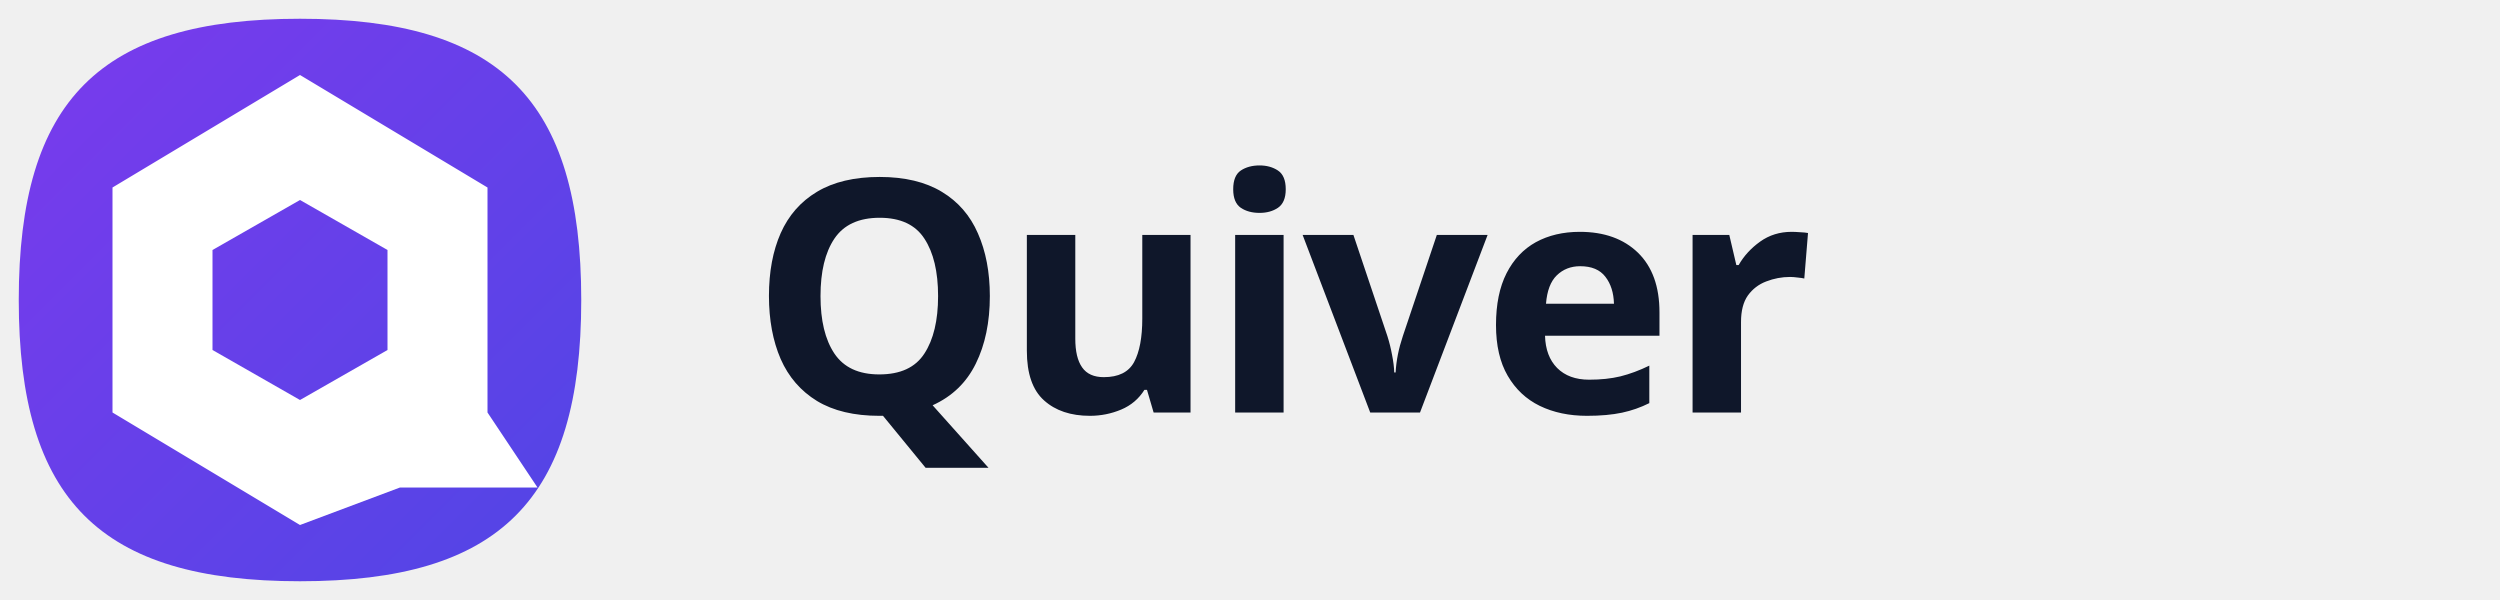
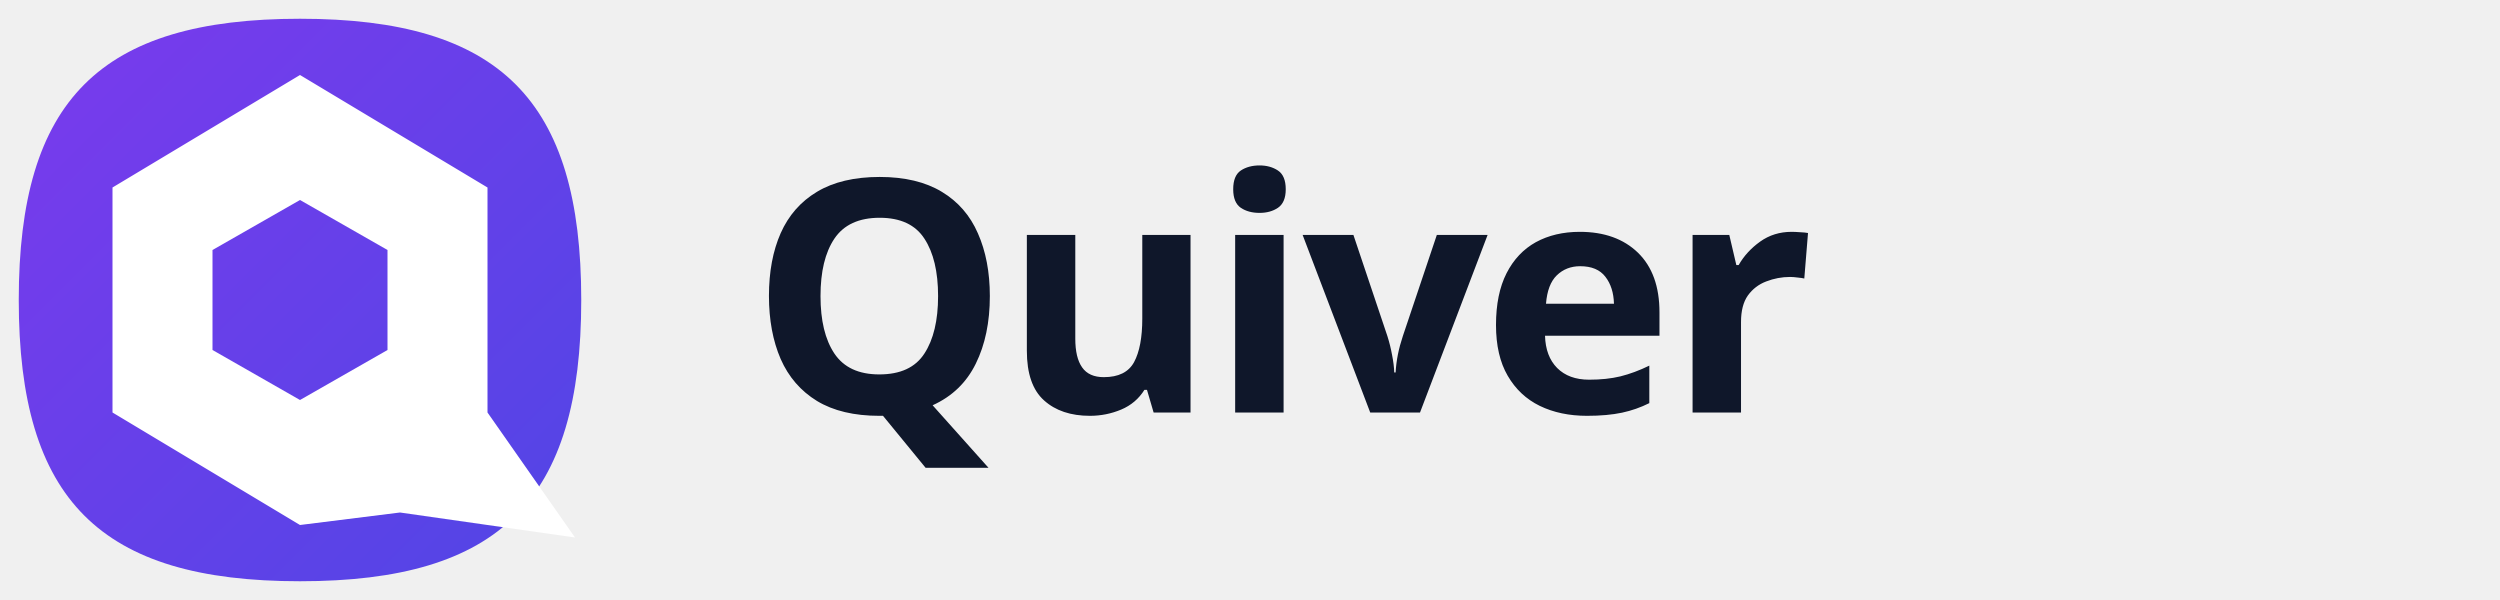
<svg xmlns="http://www.w3.org/2000/svg" viewBox="0 0 200 48" fill="none" aria-label="Quiver">
  <defs>
    <linearGradient id="quiver-grad-l" x1="0" y1="0" x2="48" y2="48" gradientUnits="userSpaceOnUse">
      <stop offset="0%" stop-color="#7C3AED" />
      <stop offset="100%" stop-color="#4F46E5" />
    </linearGradient>
  </defs>
  <g>
    <path d="M 24 1.5 C 8 1.5 1.5 8 1.5 24 C 1.5 40 8 46.5 24 46.5 C 40 46.5 46.5 40 46.5 24 C 46.5 8 40 1.5 24 1.5 Z" fill="url(#quiver-grad-l)" />
-     <path d="M 24 6 L 39 15 L 39 33 L 43 39 L 32 39 L 24 42 L 9 33 L 9 15 Z M 24 16 L 31 20 L 31 28 L 24 32 L 17 28 L 17 20 Z" fill="white" fill-rule="evenodd" />
+     <path d="M 24 6 L 39 15 L 39 33 L 46 43 L 32 41 L 24 42 L 9 33 L 9 15 Z M 24 16 L 31 20 L 31 28 L 24 32 L 17 28 L 17 20 Z" fill="white" fill-rule="evenodd" />
  </g>
  <text x="60" y="33" font-family="Sora, system-ui, sans-serif" font-size="26" font-weight="700" fill="#0F172A" letter-spacing="-0.5">Quiver</text>
</svg>
